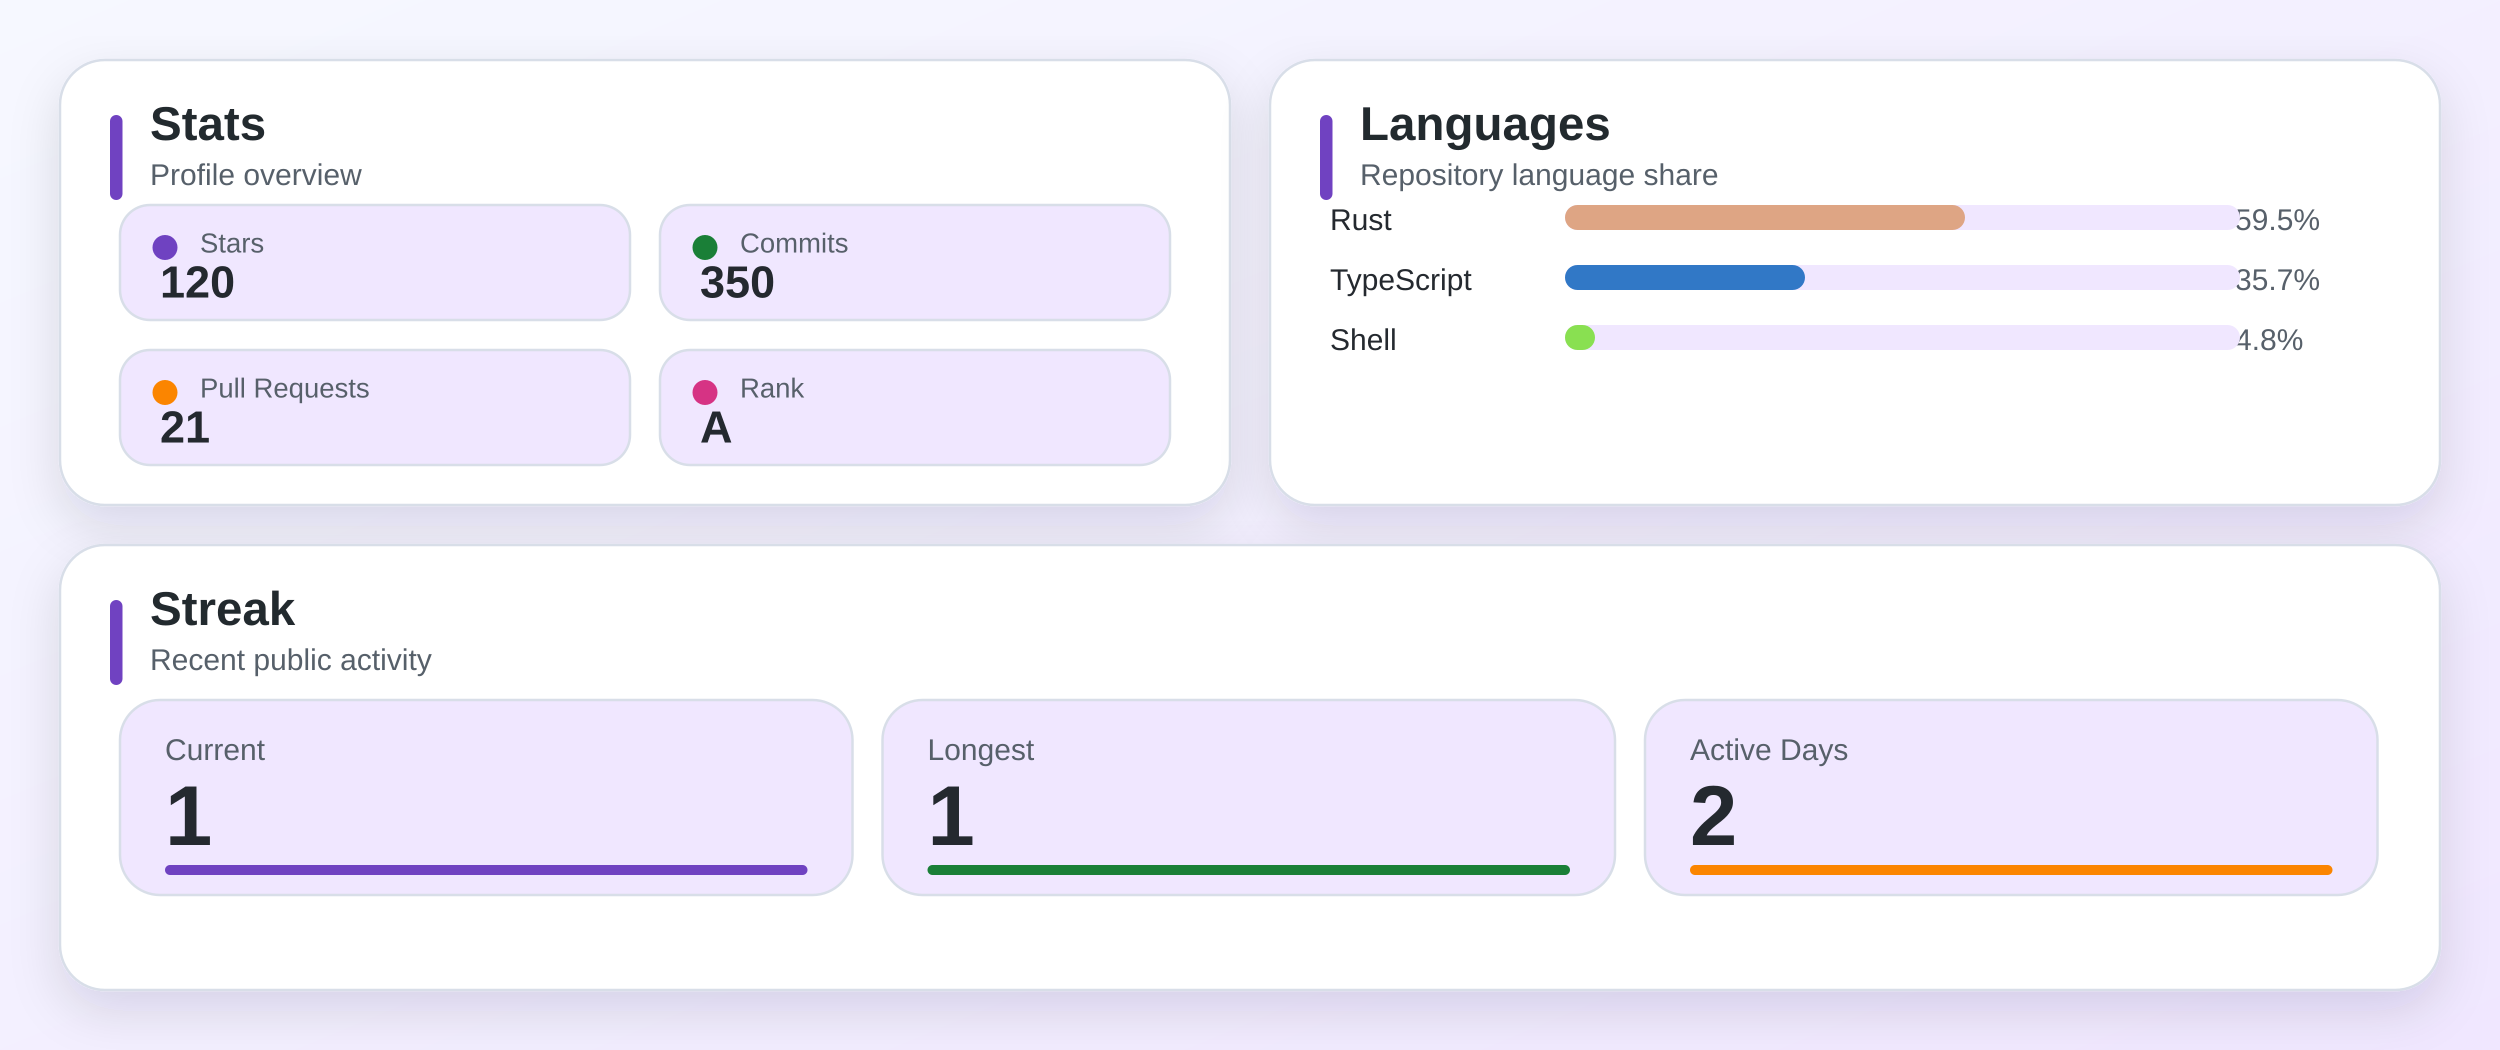
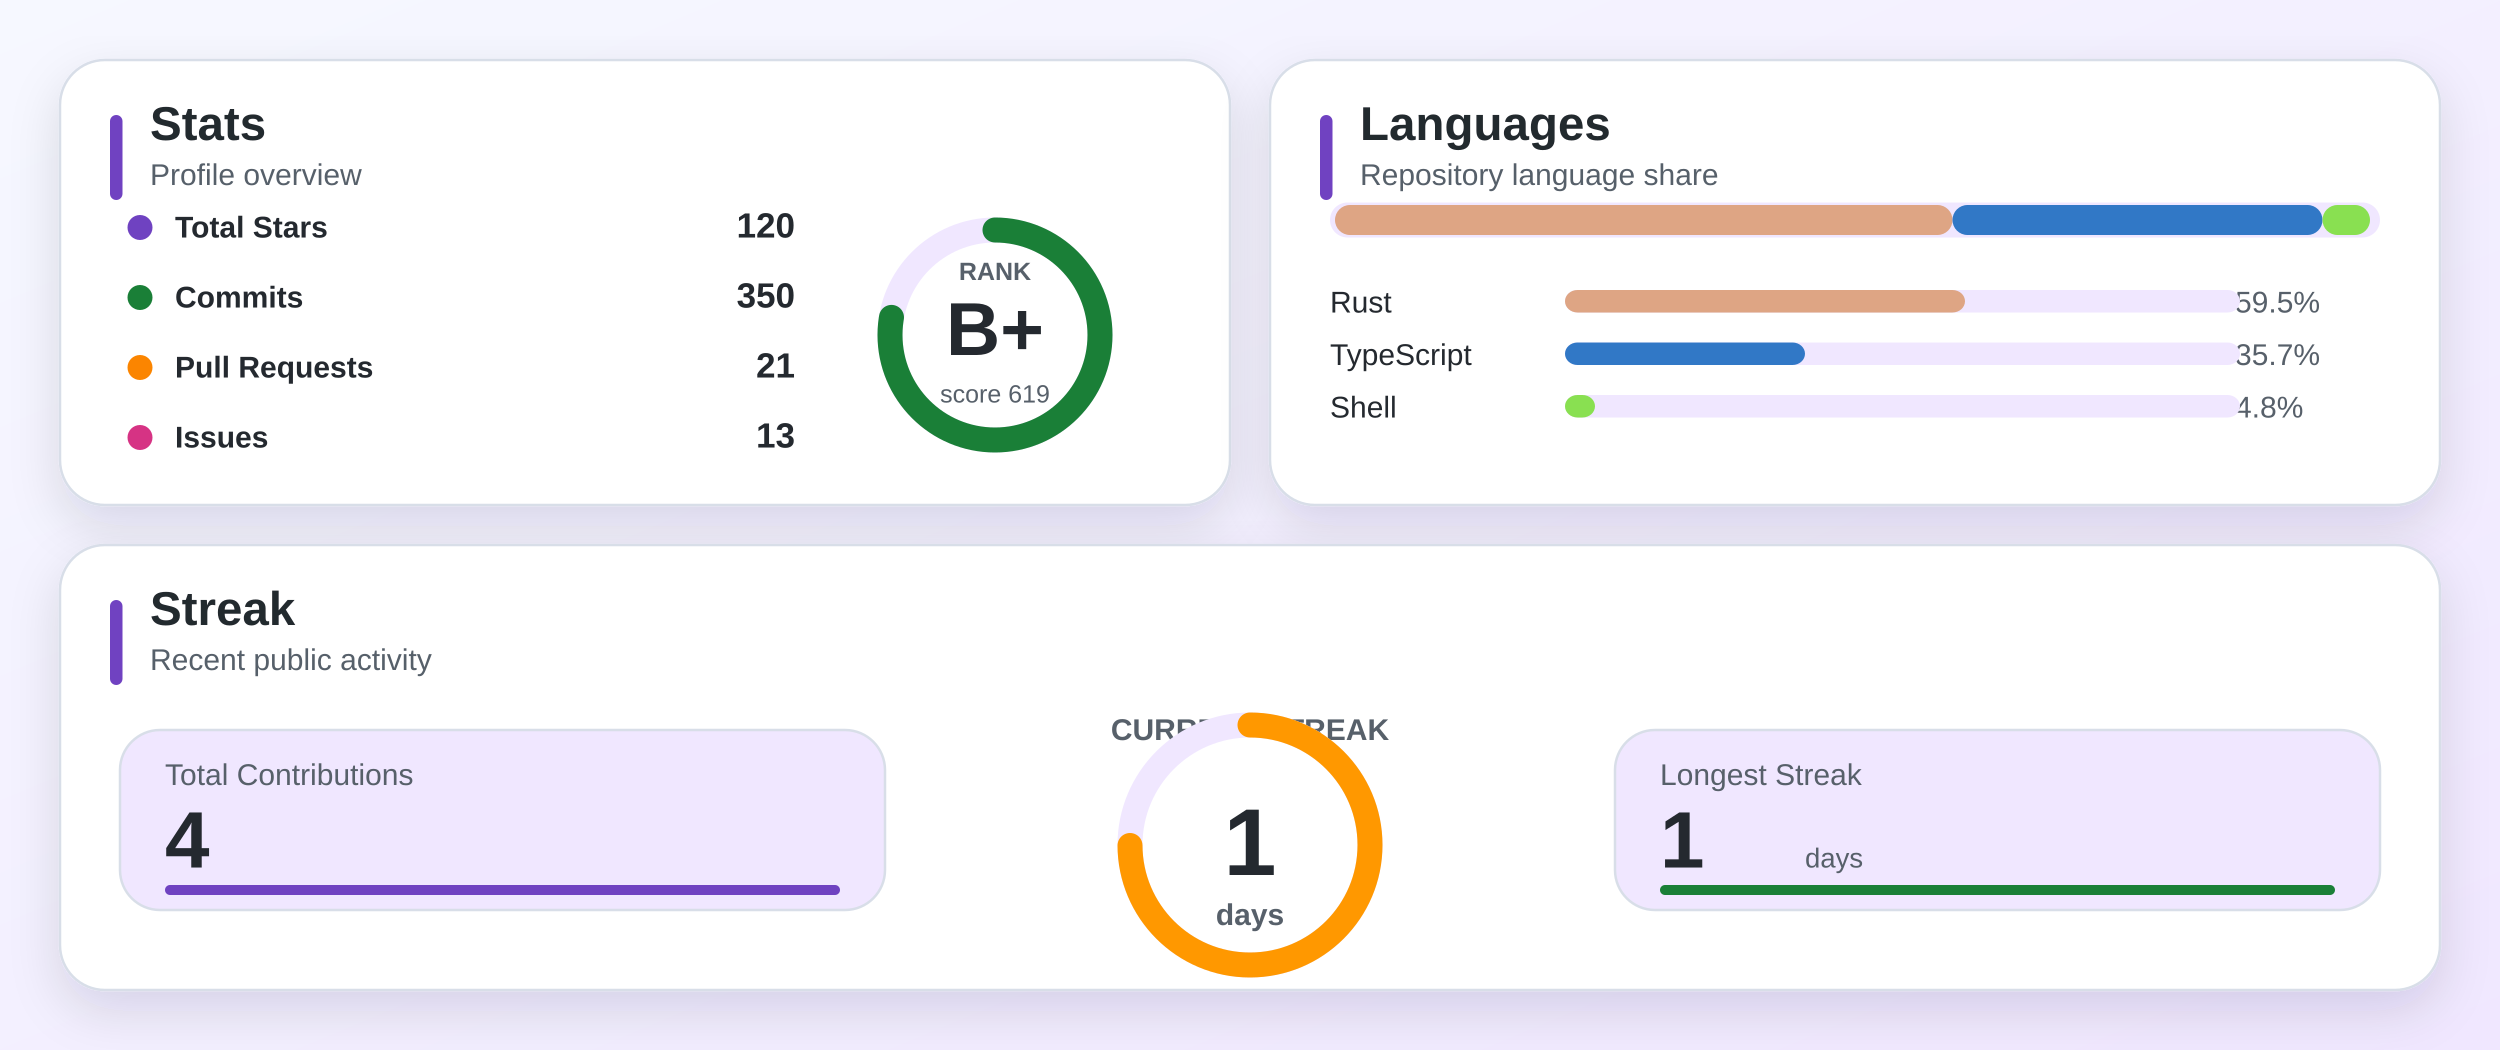
<svg xmlns="http://www.w3.org/2000/svg" width="1000" height="420" viewBox="0 0 1000 420" role="img">
  <defs>
    <linearGradient id="bg" x1="0" y1="0" x2="1" y2="1">
      <stop offset="0%" stop-color="#f6f8ff" />
      <stop offset="100%" stop-color="#f0e7ff" />
    </linearGradient>
    <filter id="shadow" x="-10%" y="-10%" width="120%" height="130%">
      <feDropShadow dx="0" dy="8" stdDeviation="10" flood-color="#1f2937" flood-opacity="0.12" />
    </filter>
  </defs>
  <rect width="100%" height="100%" fill="url(#bg)" />
  <g filter="url(#shadow)">
    <rect x="24" y="24" width="468" height="178" rx="18" fill="#ffffff" stroke="#d8dee8" />
    <rect x="44" y="46" width="5" height="34" rx="2.5" fill="#6f42c1" />
    <text x="60" y="56" font-family="Arial, sans-serif" font-size="19" font-weight="700" fill="#24292f">Stats</text>
    <text x="60" y="74" font-family="Arial, sans-serif" font-size="12" fill="#57606a">Profile overview</text>
  </g>
  <g>
-     <rect x="48" y="82" width="204" height="46" rx="12" fill="#f0e7ff" stroke="#d8dee8" />
-     <circle cx="66" cy="99" r="5" fill="#6f42c1" />
-     <text x="80" y="101" font-family="Arial, sans-serif" font-size="11" fill="#57606a">Stars</text>
-     <text x="64" y="119" font-family="Arial, sans-serif" font-size="18" font-weight="700" fill="#24292f">120</text>
+     <circle cx="56" cy="91" r="5" fill="#6f42c1" />
+     <text x="70" y="95" font-family="Arial, sans-serif" font-size="12" font-weight="700" fill="#24292f">Total Stars</text>
+     <text x="318" y="95" text-anchor="end" font-family="Arial, sans-serif" font-size="14" font-weight="800" fill="#24292f">120</text>
  </g>
  <g>
-     <rect x="264" y="82" width="204" height="46" rx="12" fill="#f0e7ff" stroke="#d8dee8" />
-     <circle cx="282" cy="99" r="5" fill="#1a7f37" />
-     <text x="296" y="101" font-family="Arial, sans-serif" font-size="11" fill="#57606a">Commits</text>
-     <text x="280" y="119" font-family="Arial, sans-serif" font-size="18" font-weight="700" fill="#24292f">350</text>
+     <circle cx="56" cy="119" r="5" fill="#1a7f37" />
+     <text x="70" y="123" font-family="Arial, sans-serif" font-size="12" font-weight="700" fill="#24292f">Commits</text>
+     <text x="318" y="123" text-anchor="end" font-family="Arial, sans-serif" font-size="14" font-weight="800" fill="#24292f">350</text>
  </g>
  <g>
-     <rect x="48" y="140" width="204" height="46" rx="12" fill="#f0e7ff" stroke="#d8dee8" />
-     <circle cx="66" cy="157" r="5" fill="#fb8500" />
-     <text x="80" y="159" font-family="Arial, sans-serif" font-size="11" fill="#57606a">Pull Requests</text>
-     <text x="64" y="177" font-family="Arial, sans-serif" font-size="18" font-weight="700" fill="#24292f">21</text>
+     <circle cx="56" cy="147" r="5" fill="#fb8500" />
+     <text x="70" y="151" font-family="Arial, sans-serif" font-size="12" font-weight="700" fill="#24292f">Pull Requests</text>
+     <text x="318" y="151" text-anchor="end" font-family="Arial, sans-serif" font-size="14" font-weight="800" fill="#24292f">21</text>
  </g>
  <g>
-     <rect x="264" y="140" width="204" height="46" rx="12" fill="#f0e7ff" stroke="#d8dee8" />
-     <circle cx="282" cy="157" r="5" fill="#d63384" />
-     <text x="296" y="159" font-family="Arial, sans-serif" font-size="11" fill="#57606a">Rank</text>
-     <text x="280" y="177" font-family="Arial, sans-serif" font-size="18" font-weight="700" fill="#24292f">A</text>
+     <circle cx="56" cy="175" r="5" fill="#d63384" />
+     <text x="70" y="179" font-family="Arial, sans-serif" font-size="12" font-weight="700" fill="#24292f">Issues</text>
+     <text x="318" y="179" text-anchor="end" font-family="Arial, sans-serif" font-size="14" font-weight="800" fill="#24292f">13</text>
+   </g>
+   <g>
+     <circle cx="398" cy="134" r="42" fill="#ffffff" stroke="#f0e7ff" stroke-width="10" />
+     <circle cx="398" cy="134" r="42" fill="none" stroke="#1a7f37" stroke-width="10" stroke-linecap="round" stroke-dasharray="205 264" transform="rotate(-90 398 134)" />
+     <text x="398" y="142" text-anchor="middle" font-family="Arial, sans-serif" font-size="30" font-weight="900" fill="#24292f">B+</text>
+     <text x="398" y="112" text-anchor="middle" font-family="Arial, sans-serif" font-size="10" font-weight="700" fill="#57606a">RANK</text>
+     <text x="398" y="161" text-anchor="middle" font-family="Arial, sans-serif" font-size="10" fill="#57606a">score 619</text>
  </g>
  <g filter="url(#shadow)">
    <rect x="508" y="24" width="468" height="178" rx="18" fill="#ffffff" stroke="#d8dee8" />
    <rect x="528" y="46" width="5" height="34" rx="2.5" fill="#6f42c1" />
    <text x="544" y="56" font-family="Arial, sans-serif" font-size="19" font-weight="700" fill="#24292f">Languages</text>
    <text x="544" y="74" font-family="Arial, sans-serif" font-size="12" fill="#57606a">Repository language share</text>
  </g>
-   <text x="532" y="92" font-family="Arial, sans-serif" font-size="12" fill="#24292f">Rust</text>
-   <text x="894" y="92" font-family="Arial, sans-serif" font-size="12" fill="#57606a">59.5%</text>
-   <rect x="626" y="82" width="270" height="10" rx="5" fill="#f0e7ff" stroke="none" />
-   <rect x="626" y="82" width="160" height="10" rx="5" fill="#dea584" stroke="none" />
-   <text x="532" y="116" font-family="Arial, sans-serif" font-size="12" fill="#24292f">TypeScript</text>
-   <text x="894" y="116" font-family="Arial, sans-serif" font-size="12" fill="#57606a">35.7%</text>
-   <rect x="626" y="106" width="270" height="10" rx="5" fill="#f0e7ff" stroke="none" />
-   <rect x="626" y="106" width="96" height="10" rx="5" fill="#3178c6" stroke="none" />
-   <text x="532" y="140" font-family="Arial, sans-serif" font-size="12" fill="#24292f">Shell</text>
-   <text x="894" y="140" font-family="Arial, sans-serif" font-size="12" fill="#57606a">4.8%</text>
-   <rect x="626" y="130" width="270" height="10" rx="5" fill="#f0e7ff" stroke="none" />
-   <rect x="626" y="130" width="12" height="10" rx="5" fill="#89e051" stroke="none" />
+   <rect x="532" y="81" width="420" height="14" rx="7" fill="#f0e7ff" stroke="none" />
+   <rect x="534" y="82" width="247" height="12" rx="6" fill="#dea584" stroke="none" />
+   <rect x="781" y="82" width="148" height="12" rx="6" fill="#3178c6" stroke="none" />
+   <rect x="929" y="82" width="19" height="12" rx="6" fill="#89e051" stroke="none" />
+   <text x="532" y="125" font-family="Arial, sans-serif" font-size="12" fill="#24292f">Rust</text>
+   <text x="894" y="125" font-family="Arial, sans-serif" font-size="12" fill="#57606a">59.5%</text>
+   <rect x="626" y="116" width="270" height="9" rx="5" fill="#f0e7ff" stroke="none" />
+   <rect x="626" y="116" width="160" height="9" rx="5" fill="#dea584" stroke="none" />
+   <text x="532" y="146" font-family="Arial, sans-serif" font-size="12" fill="#24292f">TypeScript</text>
+   <text x="894" y="146" font-family="Arial, sans-serif" font-size="12" fill="#57606a">35.7%</text>
+   <rect x="626" y="137" width="270" height="9" rx="5" fill="#f0e7ff" stroke="none" />
+   <rect x="626" y="137" width="96" height="9" rx="5" fill="#3178c6" stroke="none" />
+   <text x="532" y="167" font-family="Arial, sans-serif" font-size="12" fill="#24292f">Shell</text>
+   <text x="894" y="167" font-family="Arial, sans-serif" font-size="12" fill="#57606a">4.8%</text>
+   <rect x="626" y="158" width="270" height="9" rx="5" fill="#f0e7ff" stroke="none" />
+   <rect x="626" y="158" width="12" height="9" rx="5" fill="#89e051" stroke="none" />
  <g filter="url(#shadow)">
    <rect x="24" y="218" width="952" height="178" rx="18" fill="#ffffff" stroke="#d8dee8" />
    <rect x="44" y="240" width="5" height="34" rx="2.5" fill="#6f42c1" />
    <text x="60" y="250" font-family="Arial, sans-serif" font-size="19" font-weight="700" fill="#24292f">Streak</text>
    <text x="60" y="268" font-family="Arial, sans-serif" font-size="12" fill="#57606a">Recent public activity</text>
  </g>
  <g>
-     <rect x="48" y="280" width="293" height="78" rx="16" fill="#f0e7ff" stroke="#d8dee8" />
-     <text x="66" y="304" font-family="Arial, sans-serif" font-size="12" fill="#57606a">Current</text>
-     <text x="66" y="338" font-family="Arial, sans-serif" font-size="34" font-weight="800" fill="#24292f">1</text>
-     <rect x="66" y="346" width="257" height="4" rx="2" fill="#6f42c1" />
+     <rect x="48" y="292" width="306" height="72" rx="16" fill="#f0e7ff" stroke="#d8dee8" />
+     <text x="66" y="314" font-family="Arial, sans-serif" font-size="12" fill="#57606a">Total Contributions</text>
+     <text x="66" y="347" font-family="Arial, sans-serif" font-size="32" font-weight="900" fill="#24292f">4</text>
+     <text x="124" y="347" font-family="Arial, sans-serif" font-size="11" fill="#57606a" />
+     <rect x="66" y="354" width="270" height="4" rx="2" fill="#6f42c1" />
  </g>
  <g>
-     <rect x="353" y="280" width="293" height="78" rx="16" fill="#f0e7ff" stroke="#d8dee8" />
-     <text x="371" y="304" font-family="Arial, sans-serif" font-size="12" fill="#57606a">Longest</text>
-     <text x="371" y="338" font-family="Arial, sans-serif" font-size="34" font-weight="800" fill="#24292f">1</text>
-     <rect x="371" y="346" width="257" height="4" rx="2" fill="#1a7f37" />
+     <text x="500" y="296" text-anchor="middle" font-family="Arial, sans-serif" font-size="12" font-weight="800" fill="#57606a">CURRENT STREAK</text>
+     <circle cx="500" cy="338" r="48" fill="#ffffff" stroke="#f0e7ff" stroke-width="10" />
+     <circle cx="500" cy="338" r="48" fill="none" stroke="#ff9800" stroke-width="10" stroke-linecap="round" stroke-dasharray="226 302" transform="rotate(-90 500 338)" />
+     <text x="500" y="350" text-anchor="middle" font-family="Arial, sans-serif" font-size="38" font-weight="900" fill="#24292f">1</text>
+     <text x="500" y="370" text-anchor="middle" font-family="Arial, sans-serif" font-size="12" font-weight="700" fill="#57606a">days</text>
  </g>
  <g>
-     <rect x="658" y="280" width="293" height="78" rx="16" fill="#f0e7ff" stroke="#d8dee8" />
-     <text x="676" y="304" font-family="Arial, sans-serif" font-size="12" fill="#57606a">Active Days</text>
-     <text x="676" y="338" font-family="Arial, sans-serif" font-size="34" font-weight="800" fill="#24292f">2</text>
-     <rect x="676" y="346" width="257" height="4" rx="2" fill="#fb8500" />
+     <rect x="646" y="292" width="306" height="72" rx="16" fill="#f0e7ff" stroke="#d8dee8" />
+     <text x="664" y="314" font-family="Arial, sans-serif" font-size="12" fill="#57606a">Longest Streak</text>
+     <text x="664" y="347" font-family="Arial, sans-serif" font-size="32" font-weight="900" fill="#24292f">1</text>
+     <text x="722" y="347" font-family="Arial, sans-serif" font-size="11" fill="#57606a">days</text>
+     <rect x="664" y="354" width="270" height="4" rx="2" fill="#1a7f37" />
  </g>
</svg>
